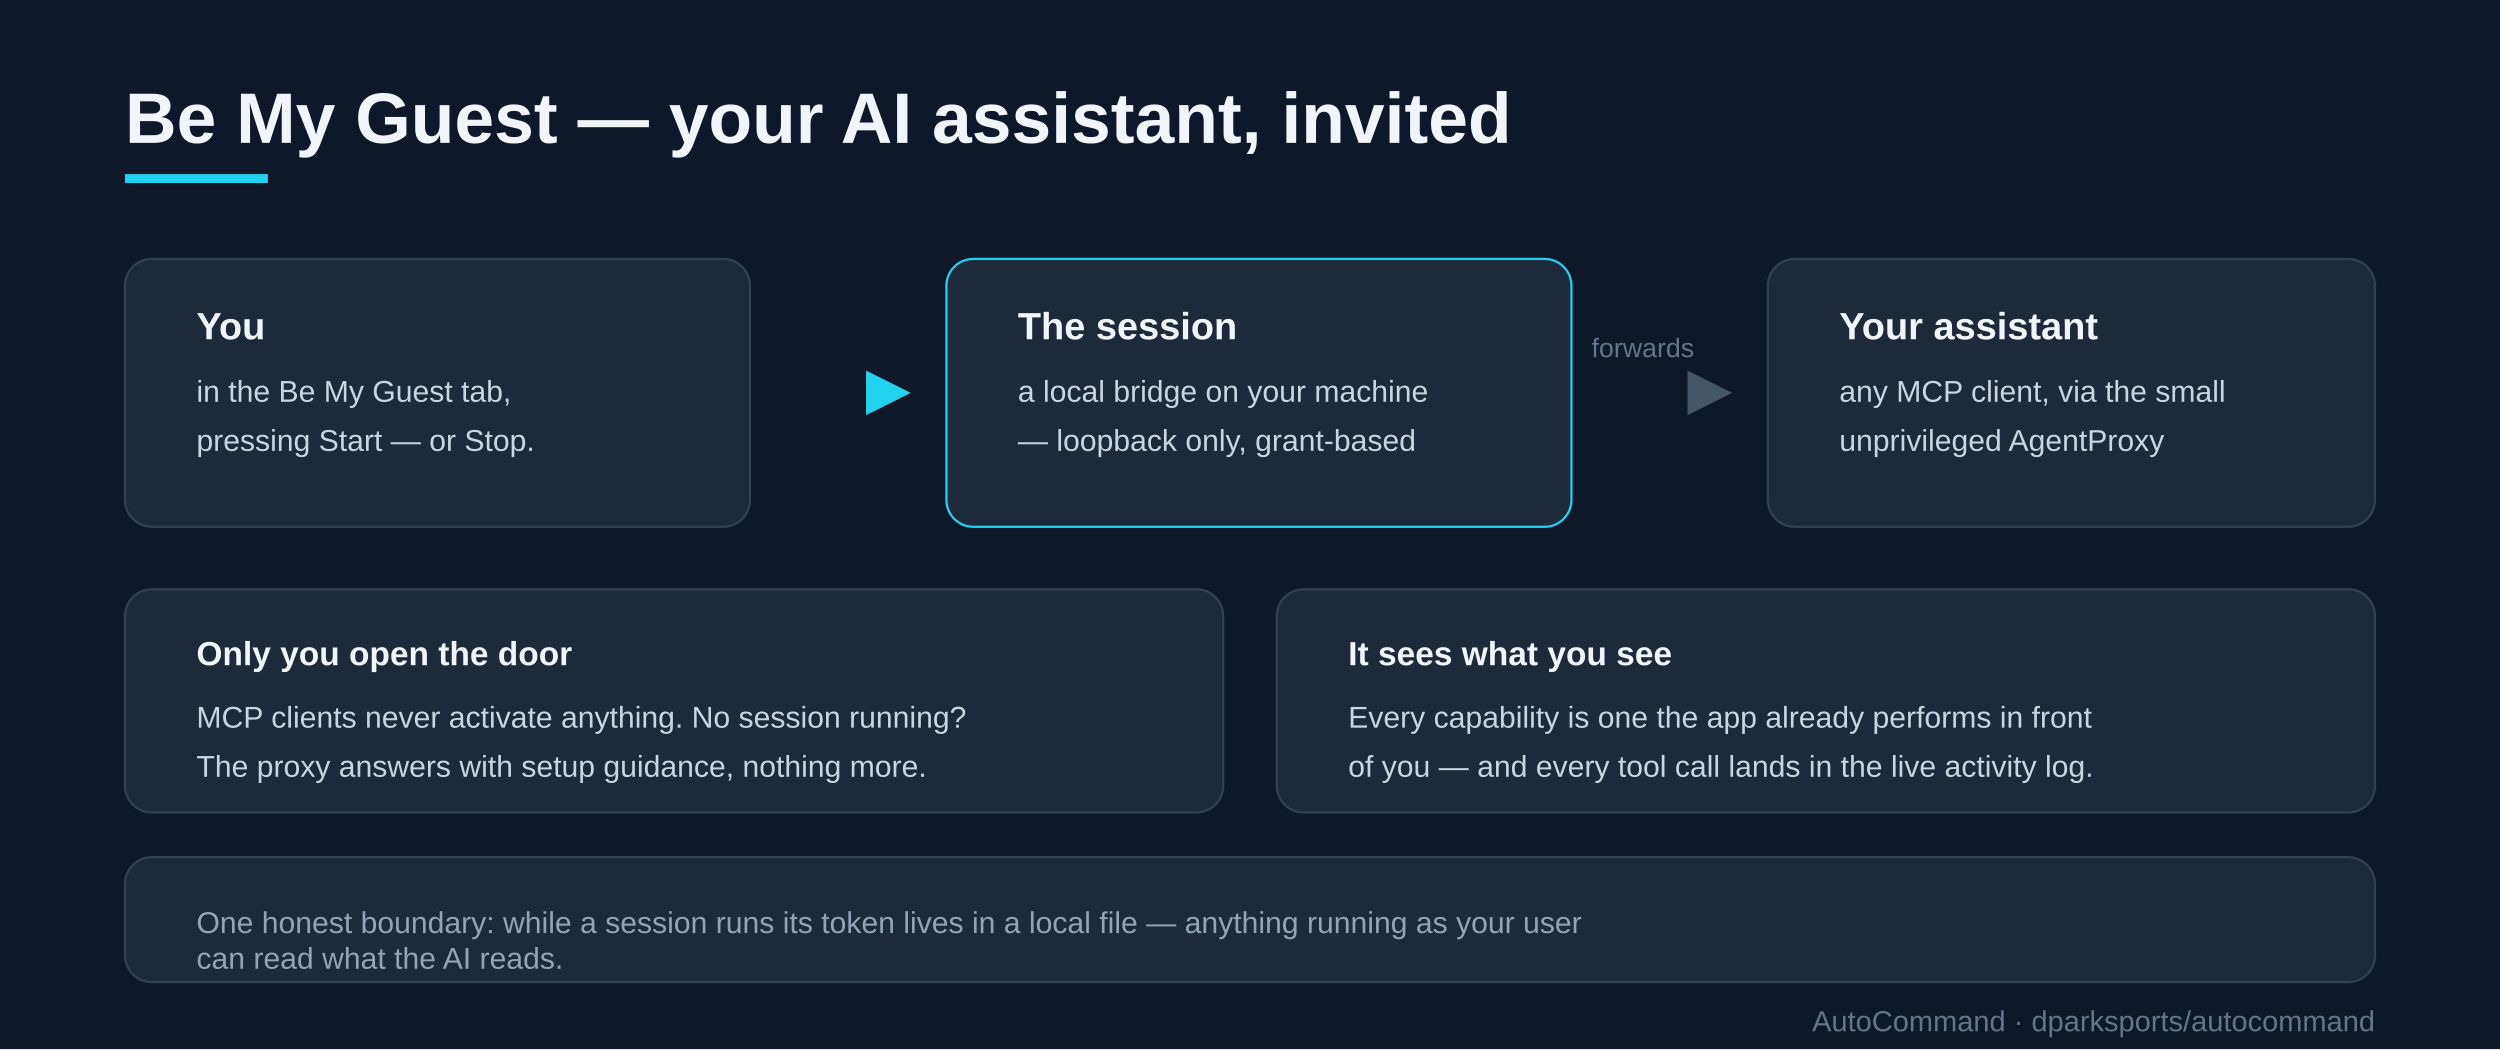
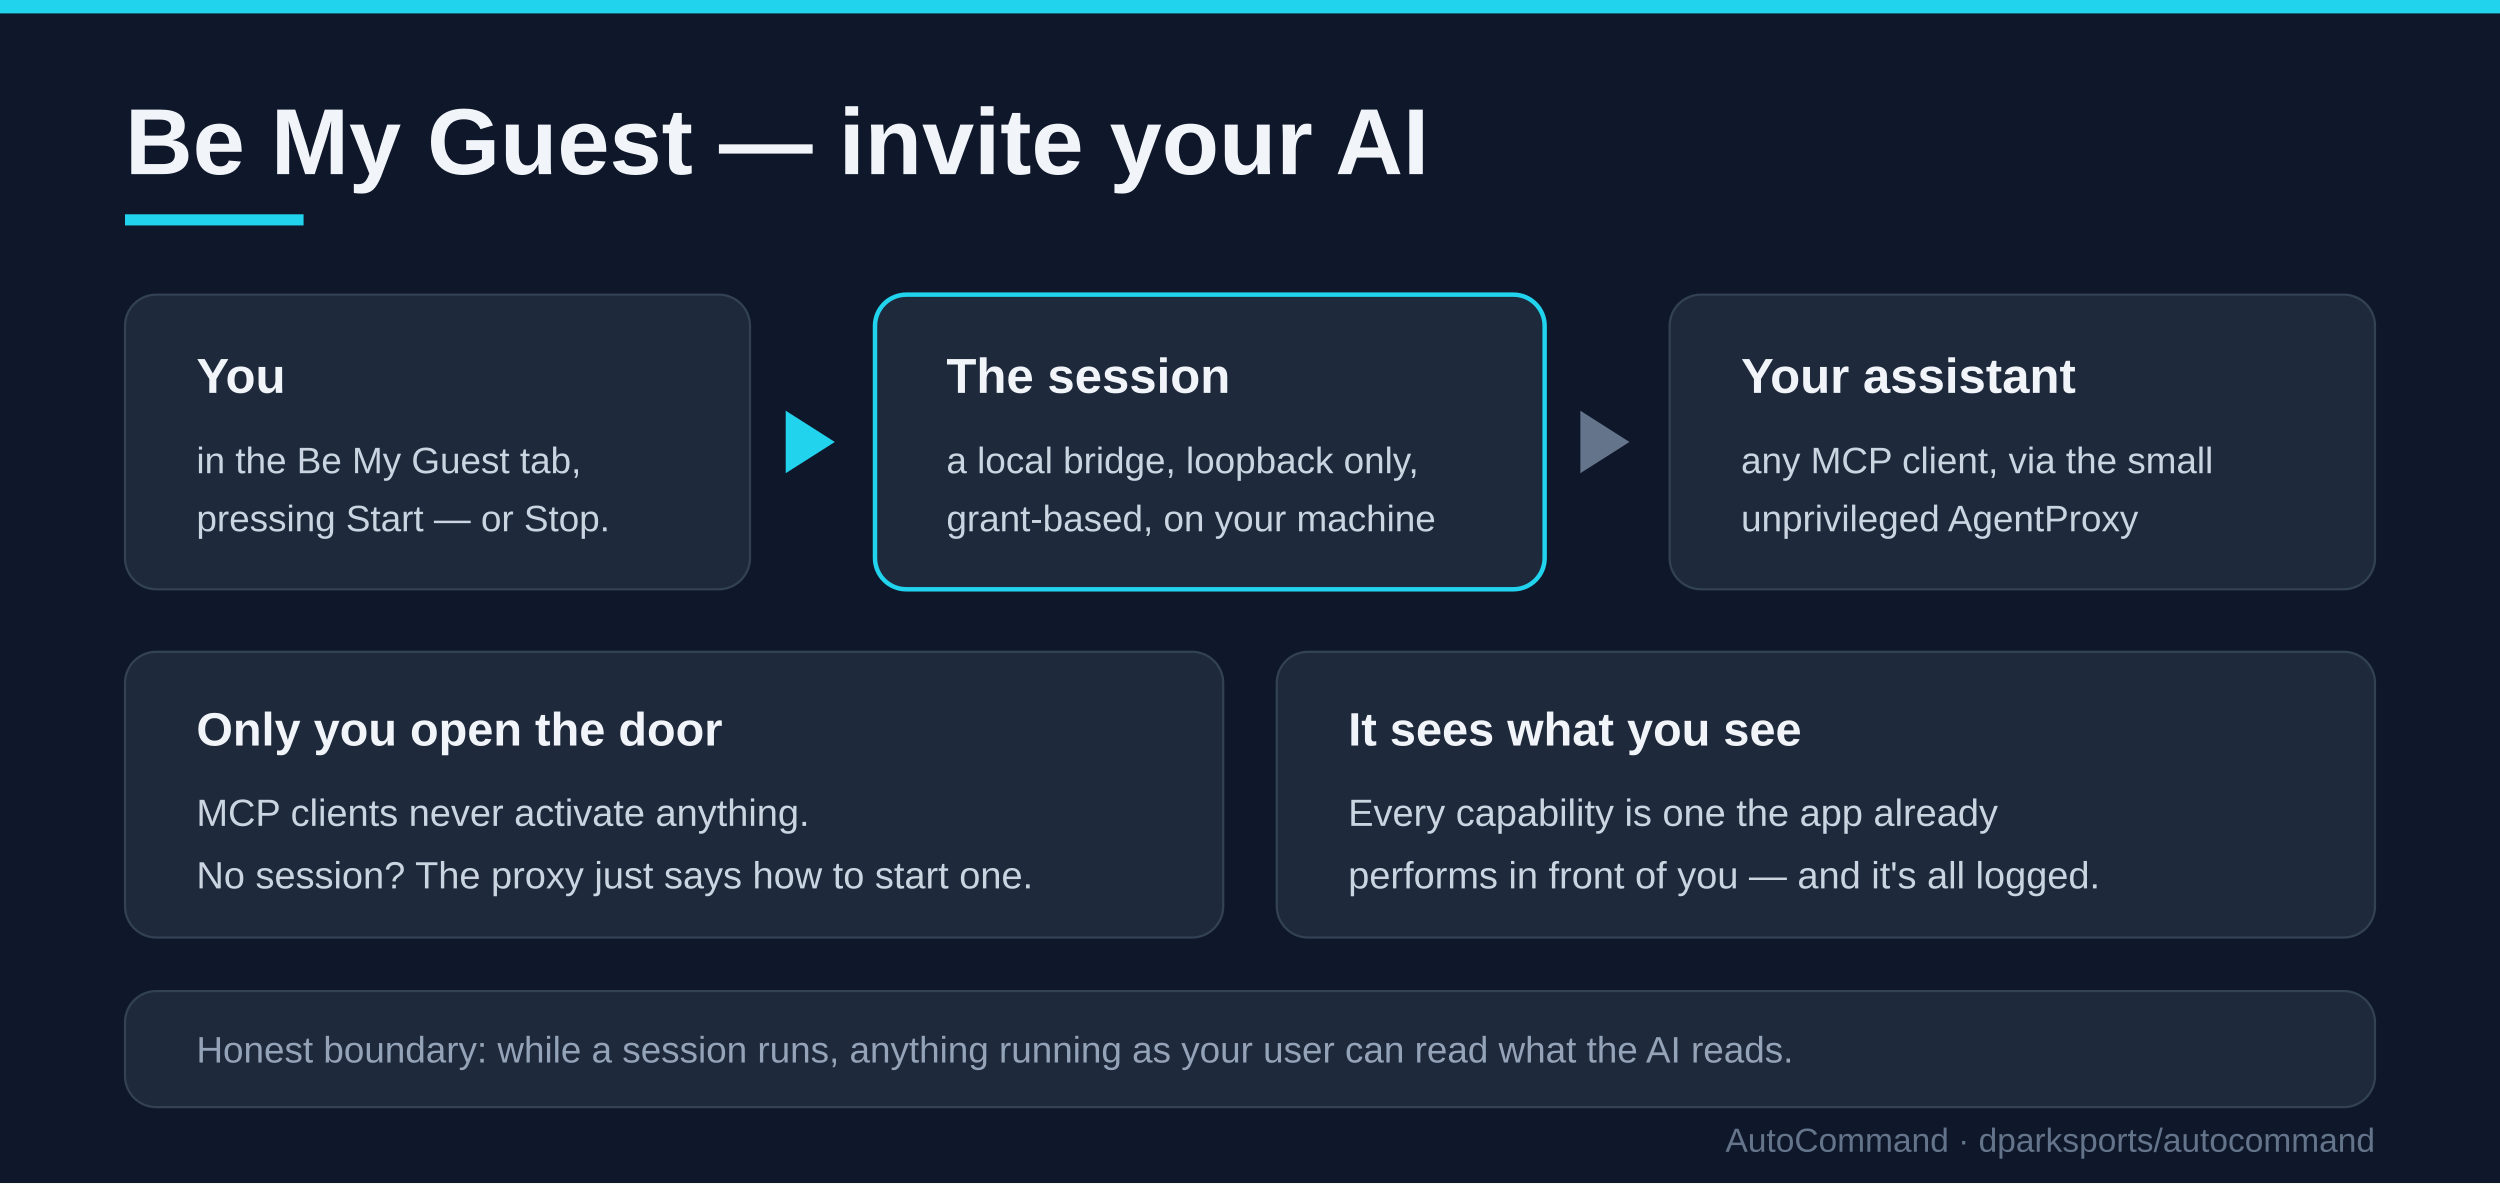
- <svg xmlns="http://www.w3.org/2000/svg" width="1120" height="470" viewBox="0 0 1120 470" role="img" aria-label="Be My Guest: invite your AI assistant through a local bridge you start and stop">
-   <rect width="1120" height="470" fill="#0f172a" />
+ <svg xmlns="http://www.w3.org/2000/svg" width="1120" height="530" viewBox="0 0 1120 530" role="img" aria-label="Be My Guest: your AI assistant connects through a local bridge that only you start and stop">
+   <rect width="1120" height="530" fill="#0f172a" />
+   <rect width="1120" height="6" fill="#22d3ee" />
  <g font-family="Segoe UI, Arial, sans-serif">
-     <text x="56" y="64" font-size="32" font-weight="700" fill="#f1f5f9">Be My Guest — your AI assistant, invited</text>
-     <rect x="56" y="78" width="64" height="4" fill="#22d3ee" />
-     <rect x="56" y="116" width="280" height="120" rx="12" fill="#1e293b" stroke="#334155" />
-     <text x="88" y="152" font-size="17" font-weight="700" fill="#f1f5f9">You</text>
-     <text x="88" y="180" font-size="13.5" fill="#cbd5e1">in the Be My Guest tab,</text>
-     <text x="88" y="202" font-size="13.5" fill="#cbd5e1">pressing Start — or Stop.</text>
-     <path d="M 348 176 L 388 176 L 388 166 L 408 176 L 388 186 L 388 176 Z" fill="#22d3ee" />
-     <rect x="424" y="116" width="280" height="120" rx="12" fill="#1e293b" stroke="#22d3ee" />
-     <text x="456" y="152" font-size="17" font-weight="700" fill="#f1f5f9">The session</text>
-     <text x="456" y="180" font-size="13.5" fill="#cbd5e1">a local bridge on your machine</text>
-     <text x="456" y="202" font-size="13.5" fill="#cbd5e1">— loopback only, grant-based</text>
-     <path d="M 716 176 L 756 176 L 756 166 L 776 176 L 756 186 L 756 176 Z" fill="#475569" />
-     <text x="736" y="160" font-size="12" fill="#64748b" text-anchor="middle">forwards</text>
-     <rect x="792" y="116" width="272" height="120" rx="12" fill="#1e293b" stroke="#334155" />
-     <text x="824" y="152" font-size="17" font-weight="700" fill="#f1f5f9">Your assistant</text>
-     <text x="824" y="180" font-size="13.5" fill="#cbd5e1">any MCP client, via the small</text>
-     <text x="824" y="202" font-size="13.5" fill="#cbd5e1">unprivileged AgentProxy</text>
-     <g font-size="13.5" fill="#cbd5e1">
-       <rect x="56" y="264" width="492" height="100" rx="12" fill="#1e293b" stroke="#334155" />
-       <text x="88" y="298" font-size="15" font-weight="700" fill="#f1f5f9">Only you open the door</text>
-       <text x="88" y="326">MCP clients never activate anything. No session running?</text>
-       <text x="88" y="348">The proxy answers with setup guidance, nothing more.</text>
-       <rect x="572" y="264" width="492" height="100" rx="12" fill="#1e293b" stroke="#334155" />
-       <text x="604" y="298" font-size="15" font-weight="700" fill="#f1f5f9">It sees what you see</text>
-       <text x="604" y="326">Every capability is one the app already performs in front</text>
-       <text x="604" y="348">of you — and every tool call lands in the live activity log.</text>
-     </g>
-     <rect x="56" y="384" width="1008" height="56" rx="12" fill="#1e293b" stroke="#334155" />
-     <text x="88" y="418" font-size="13.5" fill="#94a3b8">One honest boundary: while a session runs its token lives in a local file — anything running as your user</text>
-     <text x="88" y="434" font-size="13.5" fill="#94a3b8">can read what the AI reads.</text>
-     <text x="1064" y="462" font-size="13" fill="#64748b" text-anchor="end">AutoCommand · dparksports/autocommand</text>
+     <text x="56" y="78" font-size="42" font-weight="700" fill="#f1f5f9">Be My Guest — invite your AI</text>
+     <rect x="56" y="96" width="80" height="5" fill="#22d3ee" />
+     <rect x="56" y="132" width="280" height="132" rx="14" fill="#1e293b" stroke="#334155" />
+     <text x="88" y="176" font-size="22" font-weight="700" fill="#f1f5f9">You</text>
+     <text x="88" y="212" font-size="16.5" fill="#cbd5e1">in the Be My Guest tab,</text>
+     <text x="88" y="238" font-size="16.5" fill="#cbd5e1">pressing Start — or Stop.</text>
+     <path d="M 352 198 L 352 184 L 374 198 L 352 212 Z" fill="#22d3ee" />
+     <rect x="392" y="132" width="300" height="132" rx="14" fill="#1e293b" stroke="#22d3ee" stroke-width="2" />
+     <text x="424" y="176" font-size="22" font-weight="700" fill="#f1f5f9">The session</text>
+     <text x="424" y="212" font-size="16.5" fill="#cbd5e1">a local bridge, loopback only,</text>
+     <text x="424" y="238" font-size="16.5" fill="#cbd5e1">grant-based, on your machine</text>
+     <path d="M 708 198 L 708 184 L 730 198 L 708 212 Z" fill="#64748b" />
+     <rect x="748" y="132" width="316" height="132" rx="14" fill="#1e293b" stroke="#334155" />
+     <text x="780" y="176" font-size="22" font-weight="700" fill="#f1f5f9">Your assistant</text>
+     <text x="780" y="212" font-size="16.5" fill="#cbd5e1">any MCP client, via the small</text>
+     <text x="780" y="238" font-size="16.5" fill="#cbd5e1">unprivileged AgentProxy</text>
+     <rect x="56" y="292" width="492" height="128" rx="14" fill="#1e293b" stroke="#334155" />
+     <text x="88" y="334" font-size="21" font-weight="700" fill="#f1f5f9">Only you open the door</text>
+     <text x="88" y="370" font-size="17" fill="#cbd5e1">MCP clients never activate anything.</text>
+     <text x="88" y="398" font-size="17" fill="#cbd5e1">No session? The proxy just says how to start one.</text>
+     <rect x="572" y="292" width="492" height="128" rx="14" fill="#1e293b" stroke="#334155" />
+     <text x="604" y="334" font-size="21" font-weight="700" fill="#f1f5f9">It sees what you see</text>
+     <text x="604" y="370" font-size="17" fill="#cbd5e1">Every capability is one the app already</text>
+     <text x="604" y="398" font-size="17" fill="#cbd5e1">performs in front of you — and it's all logged.</text>
+     <rect x="56" y="444" width="1008" height="52" rx="14" fill="#1e293b" stroke="#334155" />
+     <text x="88" y="476" font-size="16.5" fill="#94a3b8">Honest boundary: while a session runs, anything running as your user can read what the AI reads.</text>
+     <text x="1064" y="516" font-size="15" fill="#64748b" text-anchor="end">AutoCommand · dparksports/autocommand</text>
  </g>
</svg>
